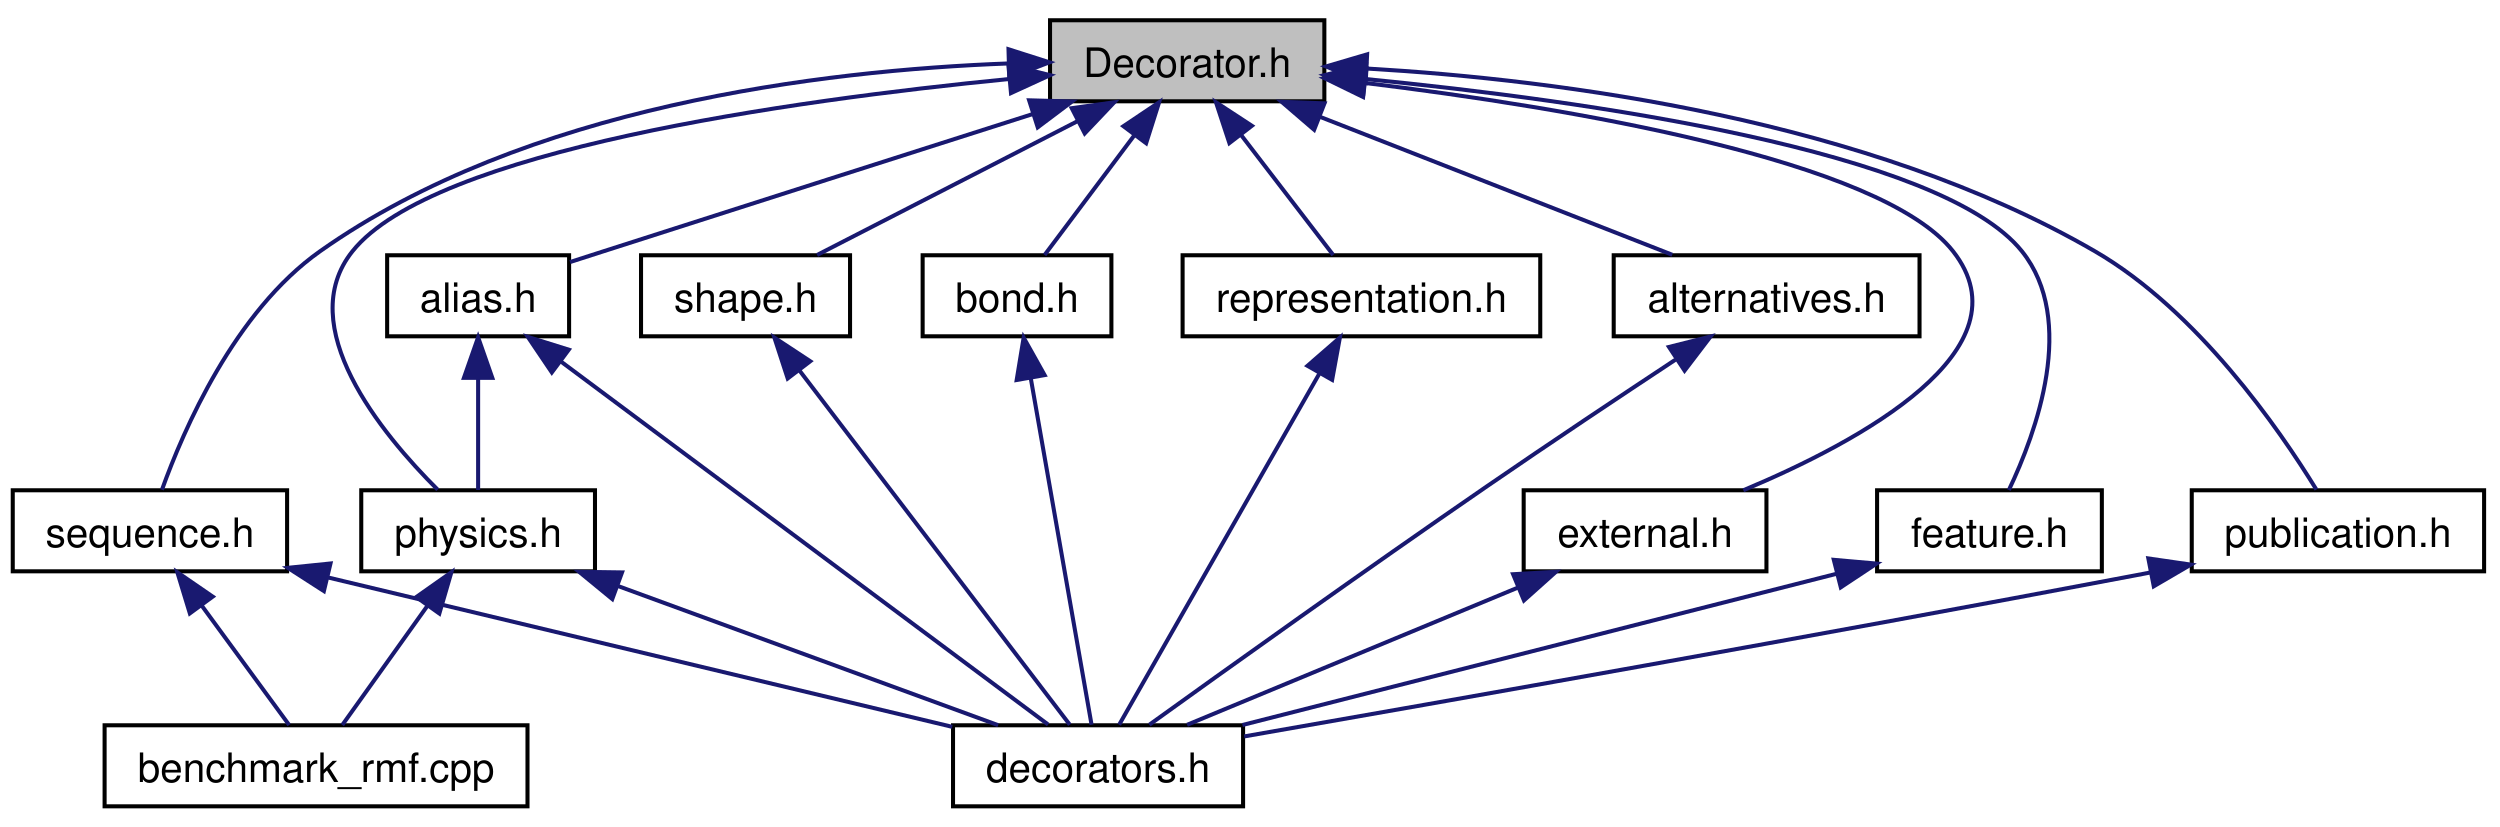
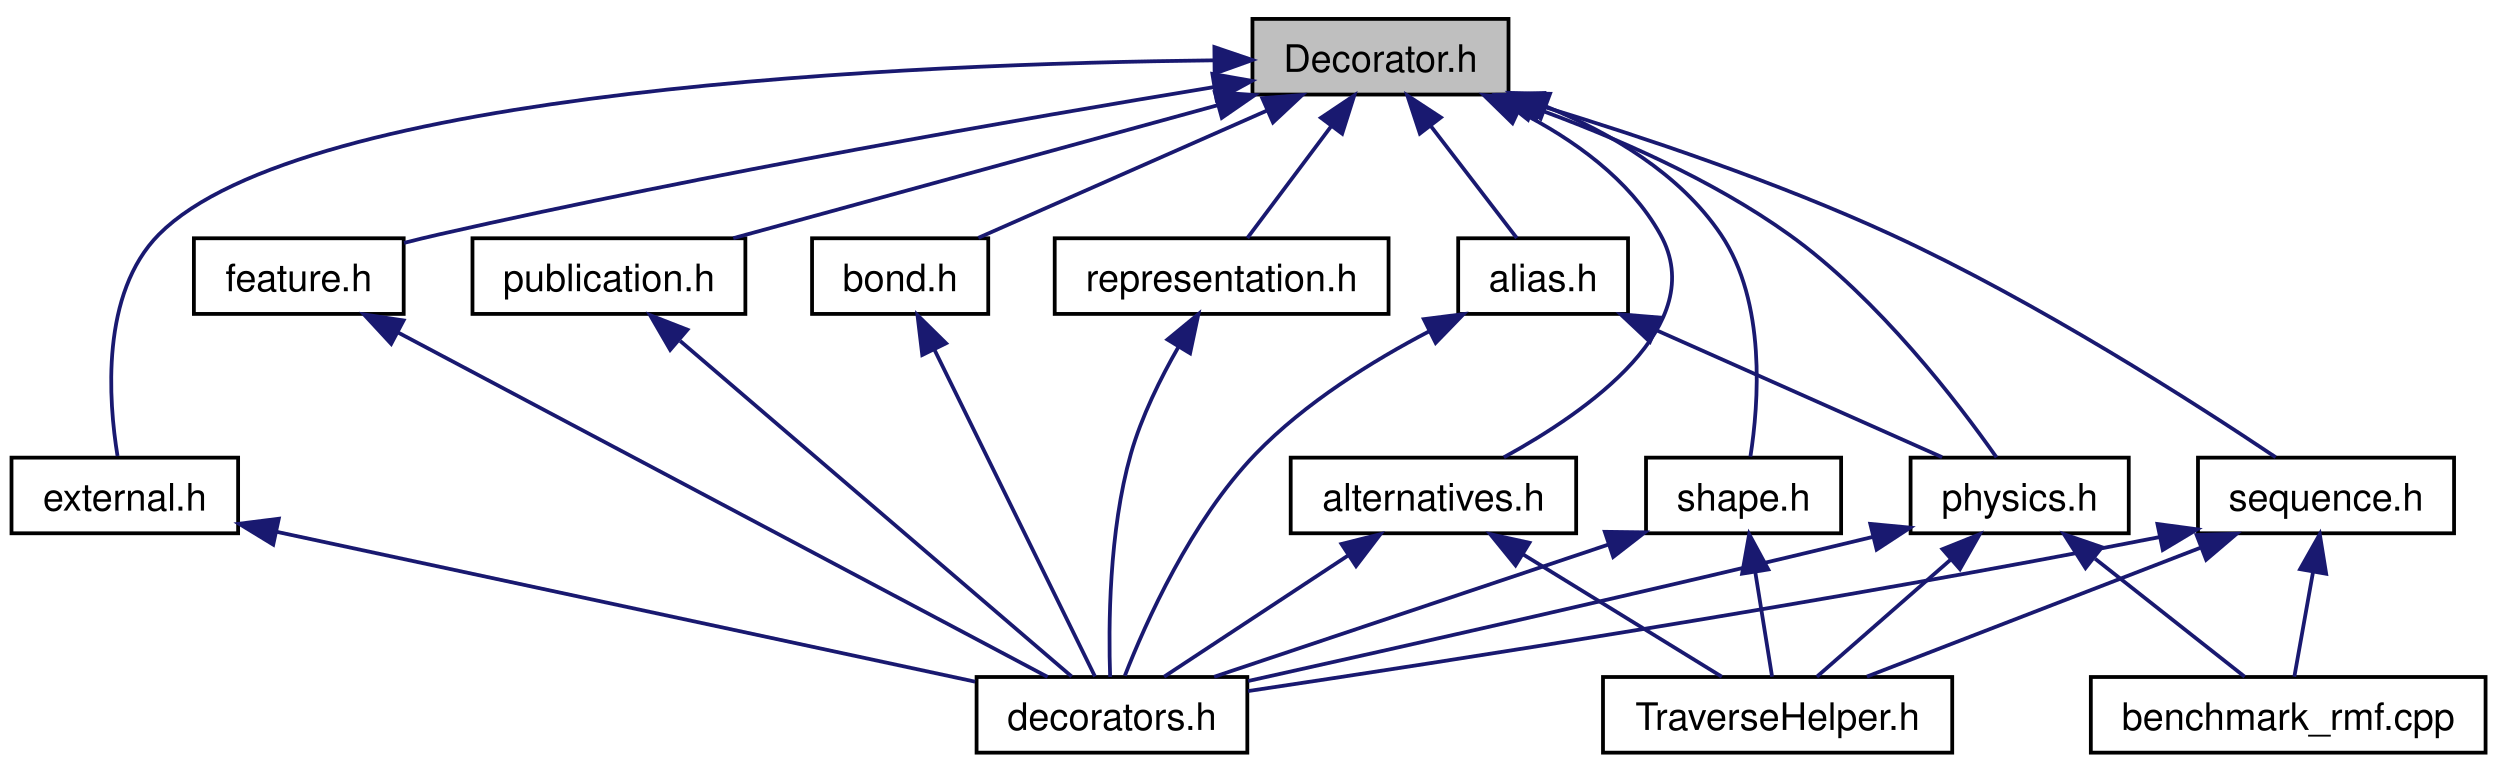
- <svg xmlns="http://www.w3.org/2000/svg" xmlns:xlink="http://www.w3.org/1999/xlink" width="617pt" height="204pt" viewBox="0.00 0.00 617.00 204.00">
+ <svg xmlns="http://www.w3.org/2000/svg" xmlns:xlink="http://www.w3.org/1999/xlink" width="661pt" height="204pt" viewBox="0.00 0.00 661.00 204.00">
  <g id="graph0" class="graph" transform="scale(1 1) rotate(0) translate(4 200)">
    <g id="node1" class="node">
-       <polygon fill="#bfbfbf" stroke="black" points="255.15,-175 255.15,-195 322.85,-195 322.85,-175 255.15,-175" />
-       <text text-anchor="middle" x="289" y="-181" font-family="Helvetica,sans-Serif" font-size="10.00">Decorator.h</text>
+       <polygon fill="#bfbfbf" stroke="black" points="327.15,-175 327.15,-195 394.85,-195 394.85,-175 327.15,-175" />
+       <text text-anchor="middle" x="361" y="-181" font-family="Helvetica,sans-Serif" font-size="10.00">Decorator.h</text>
    </g>
    <g id="node2" class="node">
      <g id="a_node2">
        <a xlink:href="alias_8h.html" target="_top" xlink:title="Helper functions for manipulating RMF files. ">
-           <polygon fill="none" stroke="black" points="91.547,-117 91.547,-137 136.453,-137 136.453,-117 91.547,-117" />
-           <text text-anchor="middle" x="114" y="-123" font-family="Helvetica,sans-Serif" font-size="10.00">alias.h</text>
+           <polygon fill="none" stroke="black" points="381.547,-117 381.547,-137 426.453,-137 426.453,-117 381.547,-117" />
+           <text text-anchor="middle" x="404" y="-123" font-family="Helvetica,sans-Serif" font-size="10.00">alias.h</text>
        </a>
      </g>
    </g>
    <g id="edge1" class="edge">
-       <path fill="none" stroke="midnightblue" d="M250.833,-171.84C221.804,-162.584 180.877,-149.517 145,-138 142.308,-137.136 139.485,-136.228 136.684,-135.326" />
-       <polygon fill="midnightblue" stroke="midnightblue" points="249.986,-175.244 260.577,-174.947 252.112,-168.575 249.986,-175.244" />
+       <path fill="none" stroke="midnightblue" d="M374.194,-166.818C381.73,-157.003 390.875,-145.093 397.032,-137.075" />
+       <polygon fill="midnightblue" stroke="midnightblue" points="371.415,-164.69 368.101,-174.753 376.967,-168.953 371.415,-164.69" />
    </g>
    <g id="node4" class="node">
      <g id="a_node4">
        <a xlink:href="physics_8h.html" target="_top" xlink:title="Helper functions for manipulating RMF files. ">
-           <polygon fill="none" stroke="black" points="85.158,-59 85.158,-79 142.842,-79 142.842,-59 85.158,-59" />
-           <text text-anchor="middle" x="114" y="-65" font-family="Helvetica,sans-Serif" font-size="10.00">physics.h</text>
-         </a>
-       </g>
-     </g>
-     <g id="edge10" class="edge">
-       <path fill="none" stroke="midnightblue" d="M245.081,-180.504C190.735,-175.16 102.913,-162.85 83,-138 68.234,-119.573 90.132,-92.977 104.025,-79.142" />
-       <polygon fill="midnightblue" stroke="midnightblue" points="244.86,-183.998 255.144,-181.452 245.516,-177.029 244.86,-183.998" />
-     </g>
-     <g id="node6" class="node">
-       <g id="a_node6">
-         <a xlink:href="external_8h.html" target="_top" xlink:title="Helper functions for manipulating RMF files. ">
-           <polygon fill="none" stroke="black" points="372.042,-59 372.042,-79 431.958,-79 431.958,-59 372.042,-59" />
-           <text text-anchor="middle" x="402" y="-65" font-family="Helvetica,sans-Serif" font-size="10.00">external.h</text>
-         </a>
-       </g>
-     </g>
-     <g id="edge6" class="edge">
-       <path fill="none" stroke="midnightblue" d="M332.828,-179.534C382.919,-173.419 460.285,-160.544 478,-138 497.034,-113.777 455.084,-91.068 426.256,-79.005" />
-       <polygon fill="midnightblue" stroke="midnightblue" points="332.415,-176.058 322.892,-180.703 333.232,-183.011 332.415,-176.058" />
+           <polygon fill="none" stroke="black" points="501.158,-59 501.158,-79 558.842,-79 558.842,-59 501.158,-59" />
+           <text text-anchor="middle" x="530" y="-65" font-family="Helvetica,sans-Serif" font-size="10.00">physics.h</text>
+         </a>
+       </g>
+     </g>
+     <g id="edge11" class="edge">
+       <path fill="none" stroke="midnightblue" d="M401.423,-171.55C422.699,-163.859 448.54,-152.641 469,-138 492.731,-121.018 513.861,-93.319 523.87,-79.081" />
+       <polygon fill="midnightblue" stroke="midnightblue" points="399.99,-168.343 391.698,-174.938 402.293,-174.953 399.99,-168.343" />
    </g>
    <g id="node7" class="node">
      <g id="a_node7">
-         <a xlink:href="feature_8h.html" target="_top" xlink:title="Helper functions for manipulating RMF files. ">
-           <polygon fill="none" stroke="black" points="459.264,-59 459.264,-79 514.736,-79 514.736,-59 459.264,-59" />
-           <text text-anchor="middle" x="487" y="-65" font-family="Helvetica,sans-Serif" font-size="10.00">feature.h</text>
-         </a>
-       </g>
-     </g>
-     <g id="edge8" class="edge">
-       <path fill="none" stroke="midnightblue" d="M332.919,-180.504C387.265,-175.16 475.087,-162.85 495,-138 508.677,-120.932 498.561,-93.27 491.788,-79.061" />
-       <polygon fill="midnightblue" stroke="midnightblue" points="332.484,-177.029 322.856,-181.452 333.14,-183.998 332.484,-177.029" />
+         <a xlink:href="external_8h.html" target="_top" xlink:title="Helper functions for manipulating RMF files. ">
+           <polygon fill="none" stroke="black" points="-0.958,-59 -0.958,-79 58.958,-79 58.958,-59 -0.958,-59" />
+           <text text-anchor="middle" x="29" y="-65" font-family="Helvetica,sans-Serif" font-size="10.00">external.h</text>
+         </a>
+       </g>
+     </g>
+     <g id="edge7" class="edge">
+       <path fill="none" stroke="midnightblue" d="M316.971,-184.049C237.813,-183.154 76.141,-176.52 38,-138 22.583,-122.43 24.678,-94.113 27.077,-79.416" />
+       <polygon fill="midnightblue" stroke="midnightblue" points="317.085,-187.55 327.115,-184.137 317.146,-180.551 317.085,-187.55" />
    </g>
    <g id="node8" class="node">
      <g id="a_node8">
-         <a xlink:href="publication_8h.html" target="_top" xlink:title="Helper functions for manipulating RMF files. ">
-           <polygon fill="none" stroke="black" points="536.924,-59 536.924,-79 609.076,-79 609.076,-59 536.924,-59" />
-           <text text-anchor="middle" x="573" y="-65" font-family="Helvetica,sans-Serif" font-size="10.00">publication.h</text>
-         </a>
-       </g>
-     </g>
-     <g id="edge11" class="edge">
-       <path fill="none" stroke="midnightblue" d="M333.495,-183.076C380.928,-180.296 456.795,-170.569 513,-138 538.338,-123.318 558.53,-94.074 567.678,-79.179" />
-       <polygon fill="midnightblue" stroke="midnightblue" points="333.052,-179.594 323.241,-183.594 333.405,-186.585 333.052,-179.594" />
+         <a xlink:href="feature_8h.html" target="_top" xlink:title="Helper functions for manipulating RMF files. ">
+           <polygon fill="none" stroke="black" points="47.264,-117 47.264,-137 102.736,-137 102.736,-117 47.264,-117" />
+           <text text-anchor="middle" x="75" y="-123" font-family="Helvetica,sans-Serif" font-size="10.00">feature.h</text>
+         </a>
+       </g>
+     </g>
+     <g id="edge9" class="edge">
+       <path fill="none" stroke="midnightblue" d="M316.861,-176.961C266.914,-168.737 183.24,-154.179 112,-138 109.015,-137.322 105.908,-136.565 102.82,-135.779" />
+       <polygon fill="midnightblue" stroke="midnightblue" points="316.557,-180.457 326.991,-178.618 317.687,-173.549 316.557,-180.457" />
    </g>
    <g id="node9" class="node">
      <g id="a_node9">
-         <a xlink:href="sequence_8h.html" target="_top" xlink:title="Helper functions for manipulating RMF files. ">
-           <polygon fill="none" stroke="black" points="-0.854,-59 -0.854,-79 66.855,-79 66.855,-59 -0.854,-59" />
-           <text text-anchor="middle" x="33" y="-65" font-family="Helvetica,sans-Serif" font-size="10.00">sequence.h</text>
-         </a>
-       </g>
-     </g>
-     <g id="edge13" class="edge">
-       <path fill="none" stroke="midnightblue" d="M244.965,-184.345C198.67,-182.618 125.656,-173.754 75,-138 53.914,-123.117 41.297,-93.964 35.974,-79.134" />
-       <polygon fill="midnightblue" stroke="midnightblue" points="244.897,-187.845 254.99,-184.623 245.091,-180.847 244.897,-187.845" />
+         <a xlink:href="publication_8h.html" target="_top" xlink:title="Helper functions for manipulating RMF files. ">
+           <polygon fill="none" stroke="black" points="120.924,-117 120.924,-137 193.076,-137 193.076,-117 120.924,-117" />
+           <text text-anchor="middle" x="157" y="-123" font-family="Helvetica,sans-Serif" font-size="10.00">publication.h</text>
+         </a>
+       </g>
+     </g>
+     <g id="edge12" class="edge">
+       <path fill="none" stroke="midnightblue" d="M317.951,-172.183C279.721,-161.688 224.669,-146.576 189.878,-137.025" />
+       <polygon fill="midnightblue" stroke="midnightblue" points="317.2,-175.606 327.77,-174.878 319.053,-168.856 317.2,-175.606" />
    </g>
    <g id="node10" class="node">
      <g id="a_node10">
-         <a xlink:href="shape_8h.html" target="_top" xlink:title="Helper functions for manipulating RMF files. ">
-           <polygon fill="none" stroke="black" points="154.207,-117 154.207,-137 205.793,-137 205.793,-117 154.207,-117" />
-           <text text-anchor="middle" x="180" y="-123" font-family="Helvetica,sans-Serif" font-size="10.00">shape.h</text>
-         </a>
-       </g>
-     </g>
-     <g id="edge16" class="edge">
-       <path fill="none" stroke="midnightblue" d="M262.03,-170.144C241.941,-159.823 215.083,-146.025 197.664,-137.075" />
-       <polygon fill="midnightblue" stroke="midnightblue" points="260.507,-173.296 271.001,-174.753 263.706,-167.07 260.507,-173.296" />
+         <a xlink:href="sequence_8h.html" target="_top" xlink:title="Helper functions for manipulating RMF files. ">
+           <polygon fill="none" stroke="black" points="577.146,-59 577.146,-79 644.854,-79 644.854,-59 577.146,-59" />
+           <text text-anchor="middle" x="611" y="-65" font-family="Helvetica,sans-Serif" font-size="10.00">sequence.h</text>
+         </a>
+       </g>
+     </g>
+     <g id="edge14" class="edge">
+       <path fill="none" stroke="midnightblue" d="M403.553,-171.963C430.574,-163.723 465.981,-151.811 496,-138 534.561,-120.259 576.757,-93.134 597.686,-79.107" />
+       <polygon fill="midnightblue" stroke="midnightblue" points="402.21,-168.712 393.637,-174.938 404.221,-175.417 402.21,-168.712" />
    </g>
    <g id="node11" class="node">
      <g id="a_node11">
-         <a xlink:href="bond_8h.html" target="_top" xlink:title="Helper functions for manipulating RMF files. ">
-           <polygon fill="none" stroke="black" points="223.707,-117 223.707,-137 270.293,-137 270.293,-117 223.707,-117" />
-           <text text-anchor="middle" x="247" y="-123" font-family="Helvetica,sans-Serif" font-size="10.00">bond.h</text>
+         <a xlink:href="shape_8h.html" target="_top" xlink:title="Helper functions for manipulating RMF files. ">
+           <polygon fill="none" stroke="black" points="431.207,-59 431.207,-79 482.793,-79 482.793,-59 431.207,-59" />
+           <text text-anchor="middle" x="457" y="-65" font-family="Helvetica,sans-Serif" font-size="10.00">shape.h</text>
        </a>
      </g>
    </g>
    <g id="edge18" class="edge">
-       <path fill="none" stroke="midnightblue" d="M275.89,-166.52C268.572,-156.763 259.759,-145.012 253.806,-137.075" />
-       <polygon fill="midnightblue" stroke="midnightblue" points="273.265,-168.853 282.065,-174.753 278.865,-164.653 273.265,-168.853" />
+       <path fill="none" stroke="midnightblue" d="M404.653,-171.9C421.901,-164.853 440.158,-154.082 451,-138 463.057,-120.115 461.003,-93.291 458.808,-79.278" />
+       <polygon fill="midnightblue" stroke="midnightblue" points="403.357,-168.647 395.228,-175.442 405.82,-175.2 403.357,-168.647" />
    </g>
    <g id="node12" class="node">
      <g id="a_node12">
-         <a xlink:href="representation_8h.html" target="_top" xlink:title="Helper functions for manipulating RMF files. ">
-           <polygon fill="none" stroke="black" points="287.865,-117 287.865,-137 376.135,-137 376.135,-117 287.865,-117" />
-           <text text-anchor="middle" x="332" y="-123" font-family="Helvetica,sans-Serif" font-size="10.00">representation.h</text>
-         </a>
-       </g>
-     </g>
-     <g id="edge20" class="edge">
-       <path fill="none" stroke="midnightblue" d="M302.194,-166.818C309.73,-157.003 318.875,-145.093 325.032,-137.075" />
-       <polygon fill="midnightblue" stroke="midnightblue" points="299.415,-164.69 296.101,-174.753 304.967,-168.953 299.415,-164.69" />
+         <a xlink:href="bond_8h.html" target="_top" xlink:title="Helper functions for manipulating RMF files. ">
+           <polygon fill="none" stroke="black" points="210.707,-117 210.707,-137 257.293,-137 257.293,-117 210.707,-117" />
+           <text text-anchor="middle" x="234" y="-123" font-family="Helvetica,sans-Serif" font-size="10.00">bond.h</text>
+         </a>
+       </g>
+     </g>
+     <g id="edge21" class="edge">
+       <path fill="none" stroke="midnightblue" d="M331.135,-170.831C307.612,-160.459 275.432,-146.269 254.679,-137.118" />
+       <polygon fill="midnightblue" stroke="midnightblue" points="329.75,-174.046 340.313,-174.878 332.575,-167.641 329.75,-174.046" />
    </g>
    <g id="node13" class="node">
      <g id="a_node13">
+         <a xlink:href="representation_8h.html" target="_top" xlink:title="Helper functions for manipulating RMF files. ">
+           <polygon fill="none" stroke="black" points="274.865,-117 274.865,-137 363.135,-137 363.135,-117 274.865,-117" />
+           <text text-anchor="middle" x="319" y="-123" font-family="Helvetica,sans-Serif" font-size="10.00">representation.h</text>
+         </a>
+       </g>
+     </g>
+     <g id="edge23" class="edge">
+       <path fill="none" stroke="midnightblue" d="M347.89,-166.52C340.572,-156.763 331.759,-145.012 325.806,-137.075" />
+       <polygon fill="midnightblue" stroke="midnightblue" points="345.265,-168.853 354.065,-174.753 350.865,-164.653 345.265,-168.853" />
+     </g>
+     <g id="node14" class="node">
+       <g id="a_node14">
        <a xlink:href="alternatives_8h.html" target="_top" xlink:title="Helper functions for manipulating RMF files. ">
-           <polygon fill="none" stroke="black" points="394.261,-117 394.261,-137 469.739,-137 469.739,-117 394.261,-117" />
-           <text text-anchor="middle" x="432" y="-123" font-family="Helvetica,sans-Serif" font-size="10.00">alternatives.h</text>
-         </a>
-       </g>
-     </g>
-     <g id="edge22" class="edge">
-       <path fill="none" stroke="midnightblue" d="M321.923,-171.107C348.469,-160.711 385.141,-146.351 408.716,-137.118" />
-       <polygon fill="midnightblue" stroke="midnightblue" points="320.329,-167.972 312.294,-174.878 322.881,-174.491 320.329,-167.972" />
+           <polygon fill="none" stroke="black" points="337.261,-59 337.261,-79 412.739,-79 412.739,-59 337.261,-59" />
+           <text text-anchor="middle" x="375" y="-65" font-family="Helvetica,sans-Serif" font-size="10.00">alternatives.h</text>
+         </a>
+       </g>
+     </g>
+     <g id="edge25" class="edge">
+       <path fill="none" stroke="midnightblue" d="M397.577,-170.519C411.916,-163.224 426.861,-152.642 435,-138 448.309,-114.056 415.808,-91.246 393.621,-79.091" />
+       <polygon fill="midnightblue" stroke="midnightblue" points="395.895,-167.442 388.318,-174.848 398.86,-173.783 395.895,-167.442" />
    </g>
    <g id="node3" class="node">
      <g id="a_node3">
        <a xlink:href="decorators_8h.html" target="_top" xlink:title="Import all the decorators headers. ">
-           <polygon fill="none" stroke="black" points="231.207,-1 231.207,-21 302.793,-21 302.793,-1 231.207,-1" />
-           <text text-anchor="middle" x="267" y="-7" font-family="Helvetica,sans-Serif" font-size="10.00">decorators.h</text>
+           <polygon fill="none" stroke="black" points="254.207,-1 254.207,-21 325.793,-21 325.793,-1 254.207,-1" />
+           <text text-anchor="middle" x="290" y="-7" font-family="Helvetica,sans-Serif" font-size="10.00">decorators.h</text>
        </a>
      </g>
    </g>
    <g id="edge2" class="edge">
-       <path fill="none" stroke="midnightblue" d="M134.534,-110.7C166.811,-86.65 228.441,-40.73 254.68,-21.18" />
-       <polygon fill="midnightblue" stroke="midnightblue" points="132.19,-108.082 126.262,-116.864 136.372,-113.695 132.19,-108.082" />
+       <path fill="none" stroke="midnightblue" d="M373.976,-112.457C358.868,-104.567 341.044,-93.504 328,-80 310.9,-62.297 298.908,-35.396 293.403,-21.323" />
+       <polygon fill="midnightblue" stroke="midnightblue" points="372.456,-115.61 382.965,-116.952 375.587,-109.349 372.456,-115.61" />
    </g>
    <g id="edge3" class="edge">
-       <path fill="none" stroke="midnightblue" d="M114,-106.707C114,-97.338 114,-86.526 114,-79.075" />
-       <polygon fill="midnightblue" stroke="midnightblue" points="110.5,-106.753 114,-116.753 117.5,-106.753 110.5,-106.753" />
+       <path fill="none" stroke="midnightblue" d="M433.941,-112.693C457.251,-102.333 488.986,-88.228 509.484,-79.118" />
+       <polygon fill="midnightblue" stroke="midnightblue" points="432.241,-109.618 424.525,-116.878 435.084,-116.015 432.241,-109.618" />
    </g>
    <g id="edge4" class="edge">
-       <path fill="none" stroke="midnightblue" d="M148.507,-55.37C177.058,-44.92 216.915,-30.332 242.342,-21.025" />
-       <polygon fill="midnightblue" stroke="midnightblue" points="147.11,-52.154 138.923,-58.878 149.516,-58.728 147.11,-52.154" />
+       <path fill="none" stroke="midnightblue" d="M491.306,-58.074C491.204,-58.05 491.102,-58.025 491,-58 433.424,-44.033 366.286,-28.899 326.012,-19.945" />
+       <polygon fill="midnightblue" stroke="midnightblue" points="490.508,-61.482 501.057,-60.489 492.191,-54.688 490.508,-61.482" />
    </g>
    <g id="node5" class="node">
      <g id="a_node5">
+         <a xlink:href="TraverseHelper_8h.html" target="_top" xlink:title="Helper functions for manipulating RMF files. ">
+           <polygon fill="none" stroke="black" points="419.831,-1 419.831,-21 512.169,-21 512.169,-1 419.831,-1" />
+           <text text-anchor="middle" x="466" y="-7" font-family="Helvetica,sans-Serif" font-size="10.00">TraverseHelper.h</text>
+         </a>
+       </g>
+     </g>
+     <g id="edge5" class="edge">
+       <path fill="none" stroke="midnightblue" d="M511.711,-51.997C500.254,-41.972 485.905,-29.417 476.372,-21.075" />
+       <polygon fill="midnightblue" stroke="midnightblue" points="509.601,-54.802 519.432,-58.753 514.211,-49.534 509.601,-54.802" />
+     </g>
+     <g id="node6" class="node">
+       <g id="a_node6">
        <a xlink:href="benchmark__rmf_8cpp_source.html" target="_top" xlink:title="benchmark_rmf.cpp">
-           <polygon fill="none" stroke="black" points="21.815,-1 21.815,-21 126.185,-21 126.185,-1 21.815,-1" />
-           <text text-anchor="middle" x="74" y="-7" font-family="Helvetica,sans-Serif" font-size="10.00">benchmark_rmf.cpp</text>
-         </a>
-       </g>
-     </g>
-     <g id="edge5" class="edge">
-       <path fill="none" stroke="midnightblue" d="M101.514,-50.52C94.545,-40.763 86.152,-29.012 80.482,-21.075" />
-       <polygon fill="midnightblue" stroke="midnightblue" points="98.734,-52.65 107.395,-58.753 104.43,-48.581 98.734,-52.65" />
-     </g>
-     <g id="edge7" class="edge">
-       <path fill="none" stroke="midnightblue" d="M370.587,-54.969C345.553,-44.585 311.14,-30.31 288.981,-21.118" />
-       <polygon fill="midnightblue" stroke="midnightblue" points="369.432,-58.279 380.009,-58.878 372.114,-51.813 369.432,-58.279" />
-     </g>
-     <g id="edge9" class="edge">
-       <path fill="none" stroke="midnightblue" d="M449.235,-58.387C408.126,-47.923 342.89,-31.317 302.637,-21.071" />
-       <polygon fill="midnightblue" stroke="midnightblue" points="448.582,-61.833 459.137,-60.908 450.309,-55.049 448.582,-61.833" />
-     </g>
-     <g id="edge12" class="edge">
-       <path fill="none" stroke="midnightblue" d="M526.788,-58.724C525.512,-58.478 524.247,-58.237 523,-58 444.697,-43.136 352.678,-26.902 303.077,-18.253" />
-       <polygon fill="midnightblue" stroke="midnightblue" points="526.211,-62.177 536.695,-60.652 527.548,-55.306 526.211,-62.177" />
-     </g>
-     <g id="edge14" class="edge">
-       <path fill="none" stroke="midnightblue" d="M76.982,-57.474C121.521,-46.816 189.578,-30.528 231.011,-20.613" />
-       <polygon fill="midnightblue" stroke="midnightblue" points="75.936,-54.126 67.026,-59.857 77.566,-60.934 75.936,-54.126" />
+           <polygon fill="none" stroke="black" points="548.815,-1 548.815,-21 653.185,-21 653.185,-1 548.815,-1" />
+           <text text-anchor="middle" x="601" y="-7" font-family="Helvetica,sans-Serif" font-size="10.00">benchmark_rmf.cpp</text>
+         </a>
+       </g>
+     </g>
+     <g id="edge6" class="edge">
+       <path fill="none" stroke="midnightblue" d="M549.921,-52.288C562.69,-42.216 578.815,-29.498 589.494,-21.075" />
+       <polygon fill="midnightblue" stroke="midnightblue" points="547.408,-49.812 541.724,-58.753 551.743,-55.308 547.408,-49.812" />
+     </g>
+     <g id="edge8" class="edge">
+       <path fill="none" stroke="midnightblue" d="M69.087,-59.399C119.504,-48.581 205.325,-30.168 253.825,-19.762" />
+       <polygon fill="midnightblue" stroke="midnightblue" points="68.238,-56.001 59.195,-61.521 69.707,-62.846 68.238,-56.001" />
+     </g>
+     <g id="edge10" class="edge">
+       <path fill="none" stroke="midnightblue" d="M101.309,-112.05C146.014,-88.346 235.588,-40.851 272.985,-21.022" />
+       <polygon fill="midnightblue" stroke="midnightblue" points="99.426,-109.087 92.231,-116.864 102.705,-115.271 99.426,-109.087" />
+     </g>
+     <g id="edge13" class="edge">
+       <path fill="none" stroke="midnightblue" d="M175.835,-109.856C204.165,-85.573 256.819,-40.441 279.337,-21.139" />
+       <polygon fill="midnightblue" stroke="midnightblue" points="173.199,-107.506 167.884,-116.671 177.754,-112.82 173.199,-107.506" />
    </g>
    <g id="edge15" class="edge">
-       <path fill="none" stroke="midnightblue" d="M45.798,-50.52C52.941,-40.763 61.545,-29.012 67.356,-21.075" />
-       <polygon fill="midnightblue" stroke="midnightblue" points="42.854,-48.617 39.77,-58.753 48.502,-52.752 42.854,-48.617" />
+       <path fill="none" stroke="midnightblue" d="M567.303,-58.06C567.202,-58.04 567.101,-58.02 567,-58 480.898,-41.082 378.933,-25.213 325.979,-17.282" />
+       <polygon fill="midnightblue" stroke="midnightblue" points="566.431,-61.453 576.932,-60.049 567.847,-54.598 566.431,-61.453" />
+     </g>
+     <g id="edge16" class="edge">
+       <path fill="none" stroke="midnightblue" d="M577.971,-55.244C551.027,-44.838 513.62,-30.391 489.609,-21.118" />
+       <polygon fill="midnightblue" stroke="midnightblue" points="576.791,-58.54 587.381,-58.878 579.313,-52.01 576.791,-58.54" />
    </g>
    <g id="edge17" class="edge">
-       <path fill="none" stroke="midnightblue" d="M193.293,-108.582C212.034,-84.025 245.549,-40.108 260.025,-21.139" />
-       <polygon fill="midnightblue" stroke="midnightblue" points="190.404,-106.598 187.12,-116.671 195.969,-110.845 190.404,-106.598" />
+       <path fill="none" stroke="midnightblue" d="M607.555,-48.706C605.882,-39.338 603.951,-28.526 602.621,-21.075" />
+       <polygon fill="midnightblue" stroke="midnightblue" points="604.145,-49.524 609.349,-58.753 611.036,-48.293 604.145,-49.524" />
    </g>
    <g id="edge19" class="edge">
-       <path fill="none" stroke="midnightblue" d="M250.403,-106.603C254.767,-81.731 262.156,-39.609 265.397,-21.139" />
-       <polygon fill="midnightblue" stroke="midnightblue" points="246.917,-106.217 248.637,-116.671 253.812,-107.426 246.917,-106.217" />
-     </g>
-     <g id="edge21" class="edge">
-       <path fill="none" stroke="midnightblue" d="M321.697,-107.931C307.628,-83.256 282.932,-39.942 272.211,-21.139" />
-       <polygon fill="midnightblue" stroke="midnightblue" points="318.687,-109.717 326.681,-116.671 324.768,-106.25 318.687,-109.717" />
-     </g>
-     <g id="edge23" class="edge">
-       <path fill="none" stroke="midnightblue" d="M409.518,-111.243C395.977,-102.298 378.424,-90.601 363,-80 332.871,-59.292 297.94,-34.297 279.653,-21.135" />
-       <polygon fill="midnightblue" stroke="midnightblue" points="407.901,-114.369 418.177,-116.95 411.753,-108.524 407.901,-114.369" />
+       <path fill="none" stroke="midnightblue" d="M421.274,-56.02C390.037,-45.545 345.357,-30.563 317.017,-21.06" />
+       <polygon fill="midnightblue" stroke="midnightblue" points="420.312,-59.389 430.906,-59.25 422.538,-52.752 420.312,-59.389" />
+     </g>
+     <g id="edge20" class="edge">
+       <path fill="none" stroke="midnightblue" d="M460.101,-48.706C461.606,-39.338 463.344,-28.526 464.541,-21.075" />
+       <polygon fill="midnightblue" stroke="midnightblue" points="456.617,-48.324 458.486,-58.753 463.529,-49.435 456.617,-48.324" />
+     </g>
+     <g id="edge22" class="edge">
+       <path fill="none" stroke="midnightblue" d="M243.037,-107.602C255.185,-82.873 276.315,-39.858 285.51,-21.139" />
+       <polygon fill="midnightblue" stroke="midnightblue" points="239.85,-106.152 238.583,-116.671 246.133,-109.239 239.85,-106.152" />
+     </g>
+     <g id="edge24" class="edge">
+       <path fill="none" stroke="midnightblue" d="M307.578,-108.263C302.837,-100.001 297.799,-89.839 295,-80 289.17,-59.506 289.067,-34.213 289.519,-21.002" />
+       <polygon fill="midnightblue" stroke="midnightblue" points="304.673,-110.223 312.853,-116.956 310.657,-106.591 304.673,-110.223" />
+     </g>
+     <g id="edge26" class="edge">
+       <path fill="none" stroke="midnightblue" d="M352.464,-53.153C336.983,-42.953 316.928,-29.741 303.775,-21.075" />
+       <polygon fill="midnightblue" stroke="midnightblue" points="350.688,-56.174 360.964,-58.753 354.539,-50.328 350.688,-56.174" />
+     </g>
+     <g id="edge27" class="edge">
+       <path fill="none" stroke="midnightblue" d="M398.663,-53.438C415.299,-43.201 437.039,-29.822 451.253,-21.075" />
+       <polygon fill="midnightblue" stroke="midnightblue" points="396.709,-50.531 390.027,-58.753 400.378,-56.492 396.709,-50.531" />
    </g>
  </g>
</svg>
